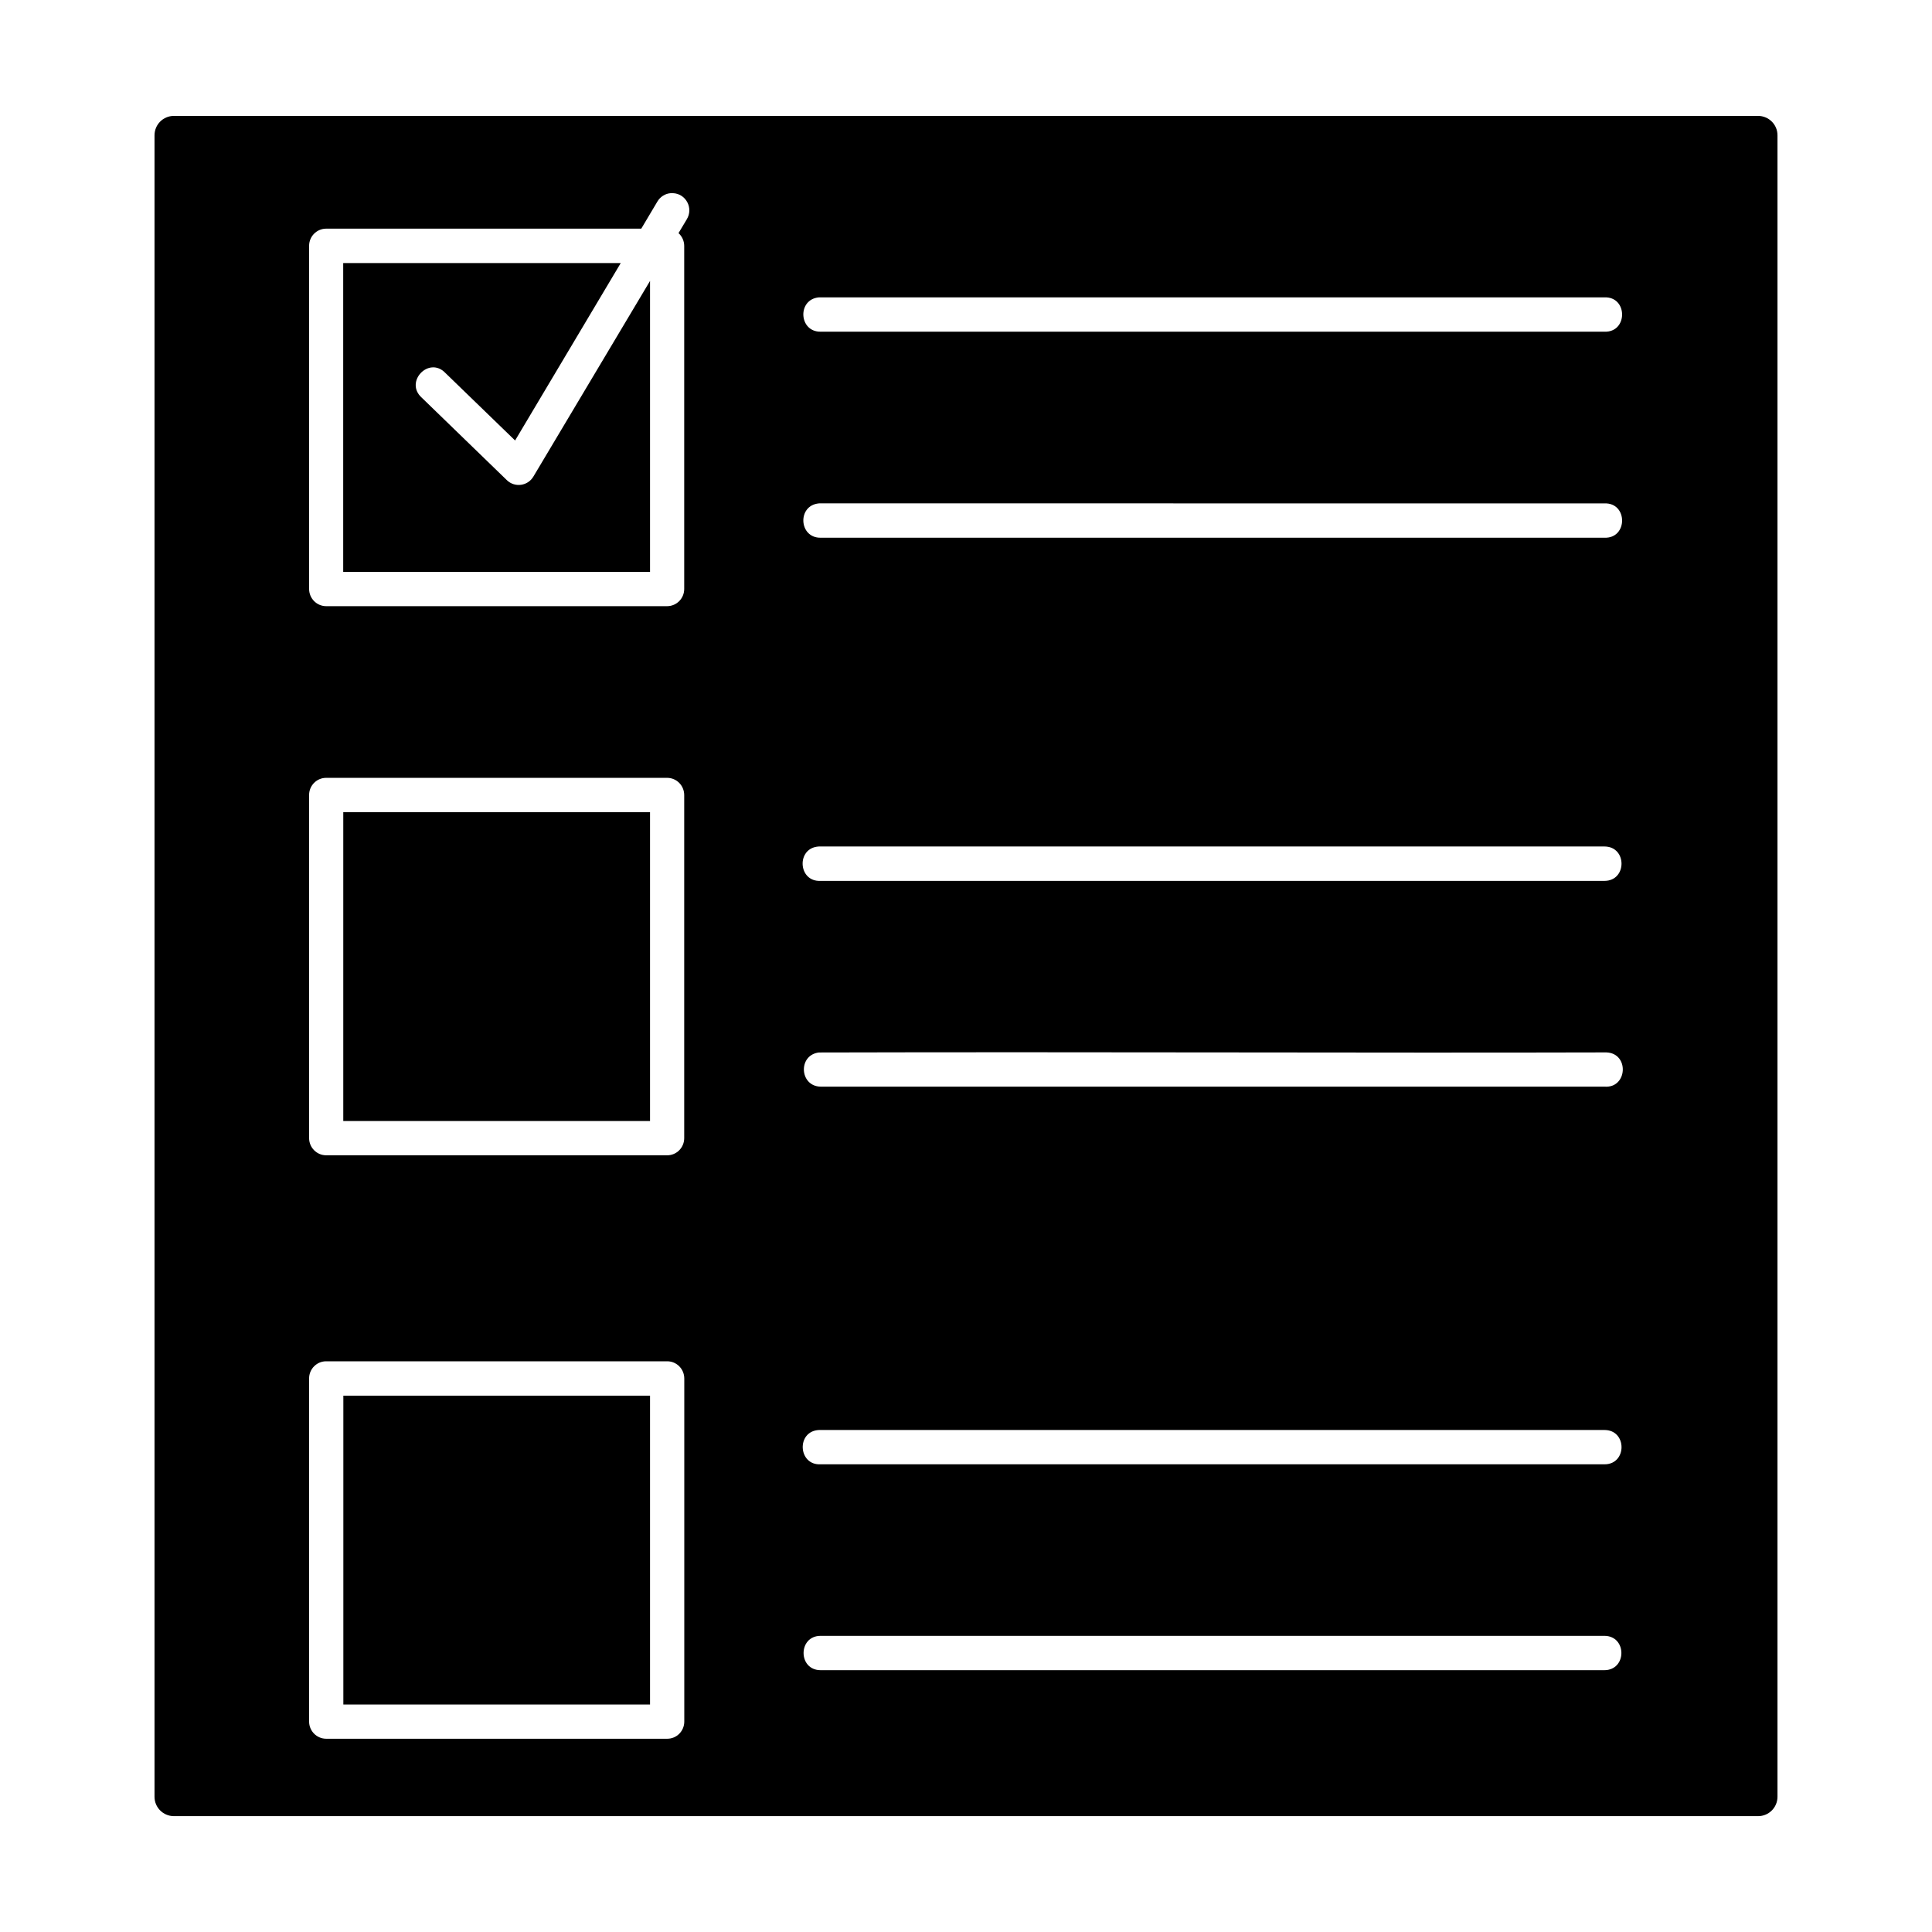
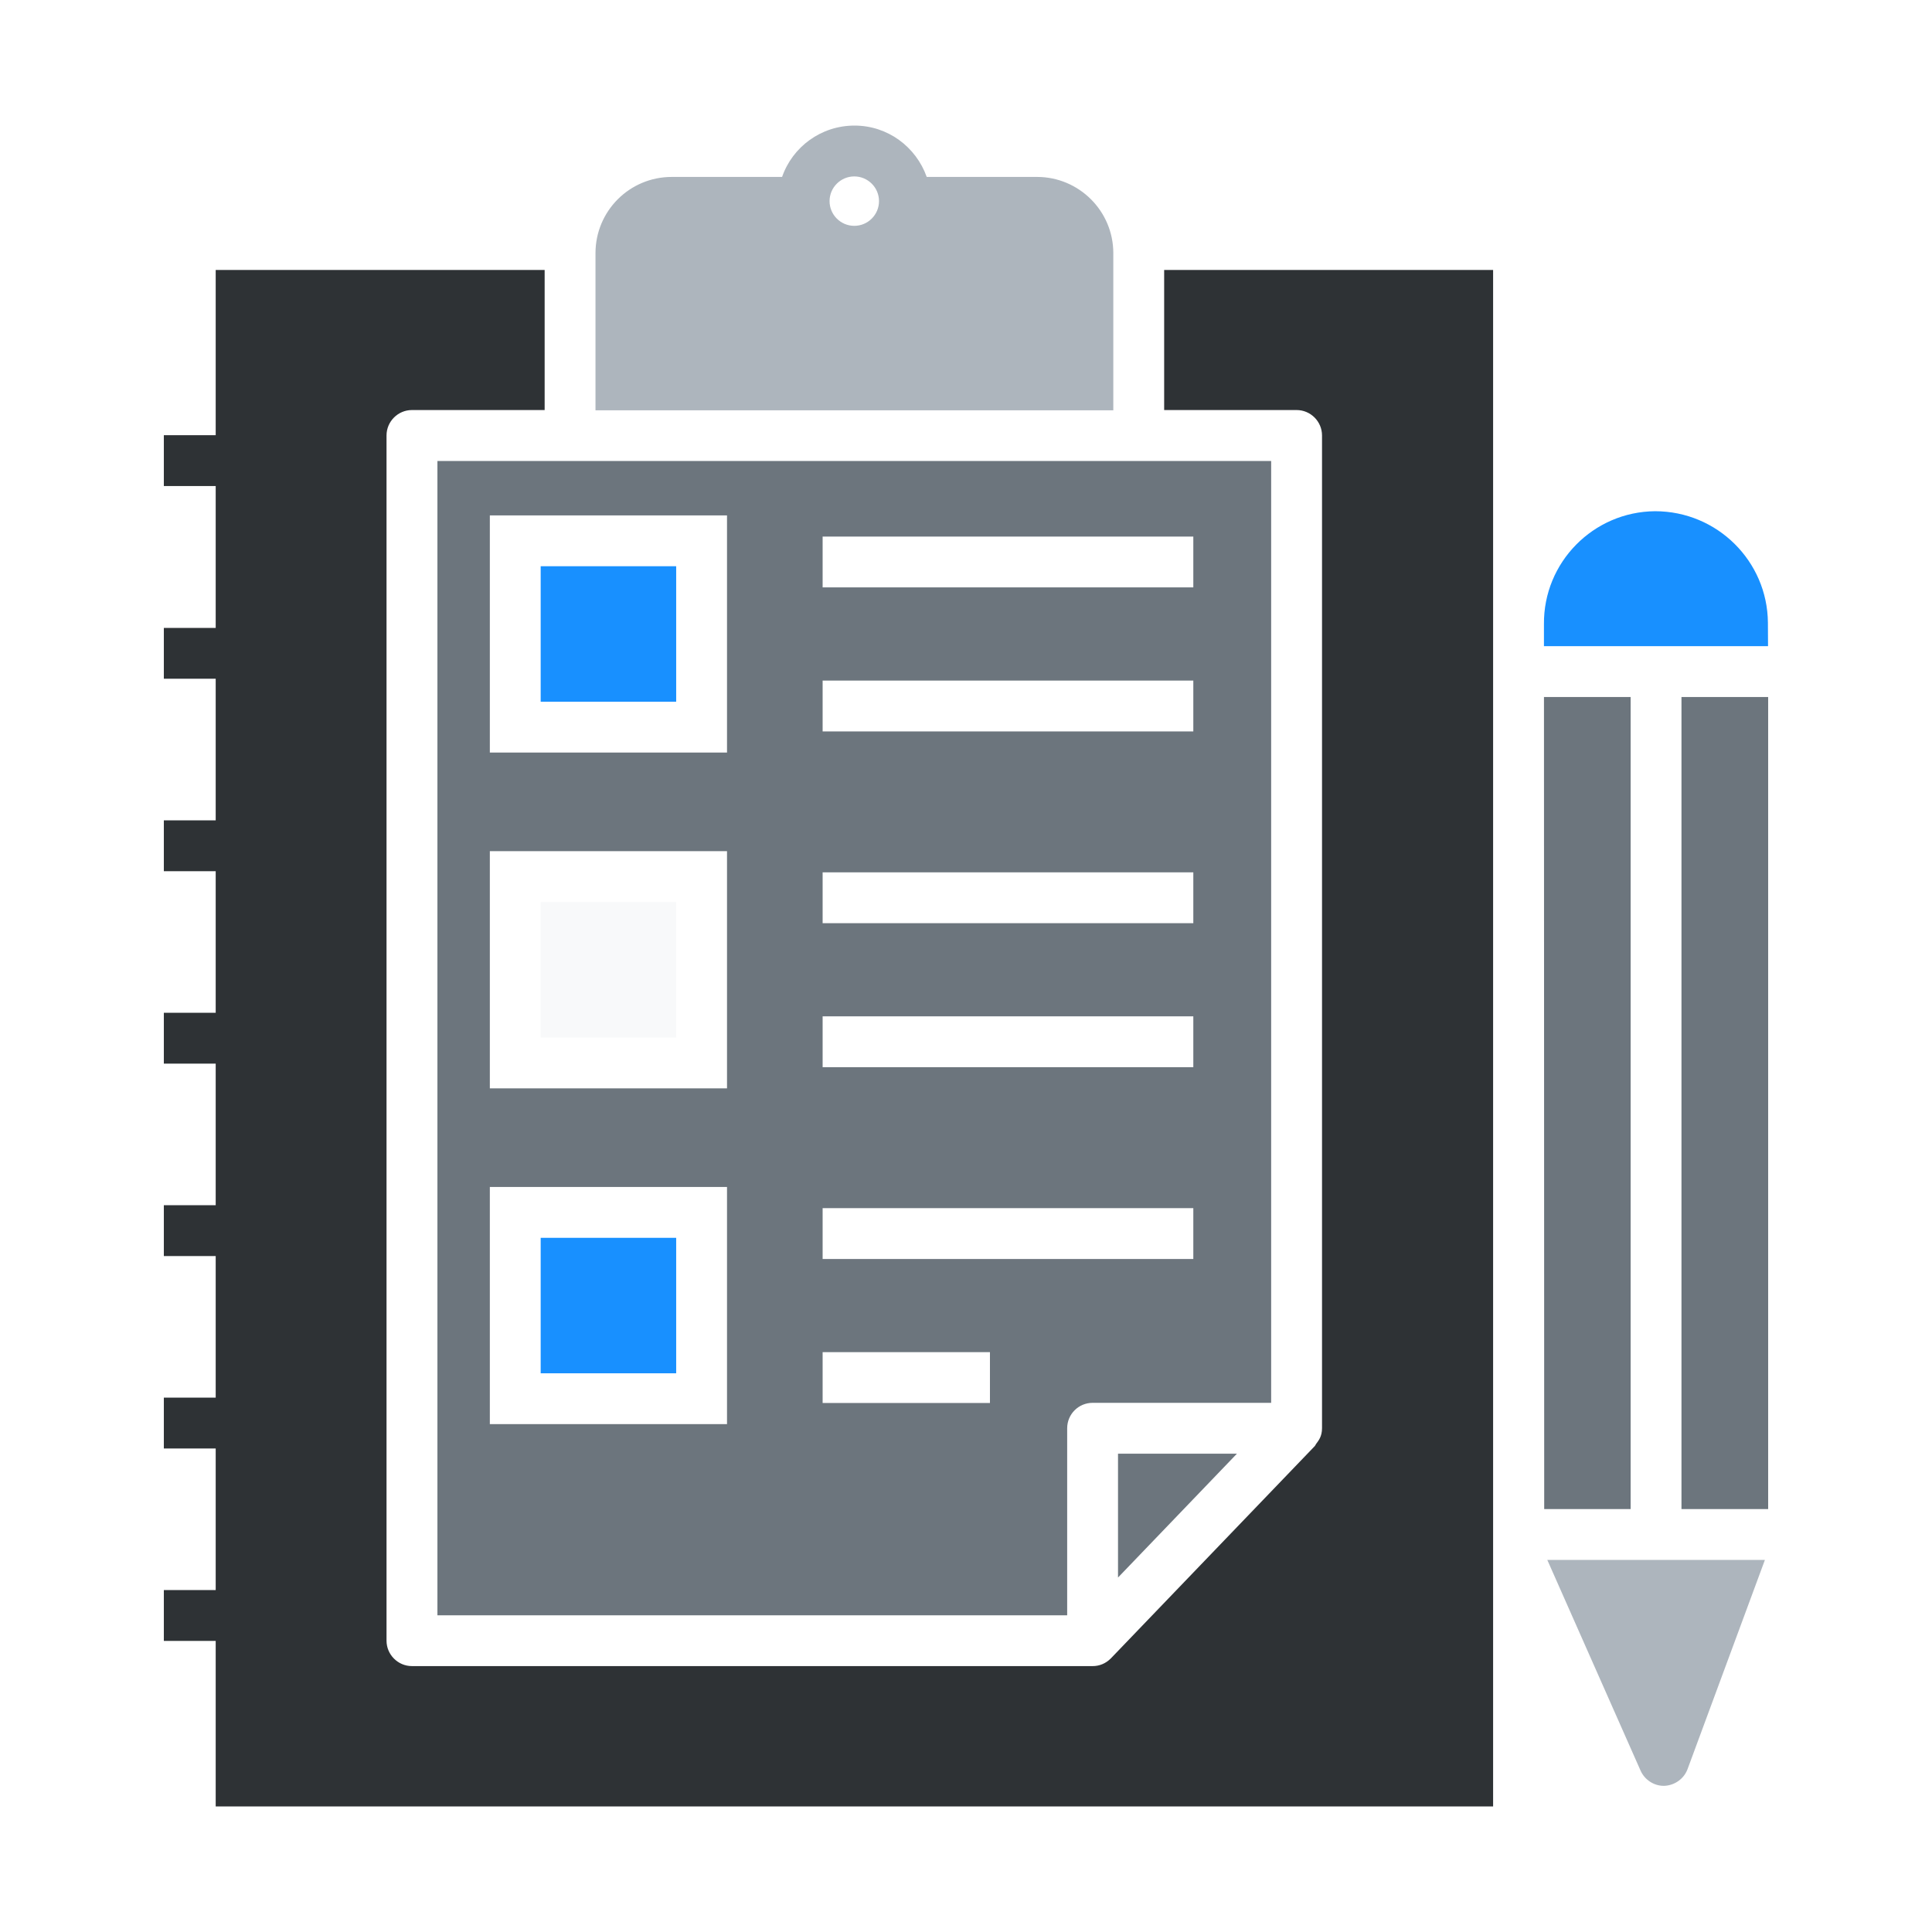
- <svg xmlns="http://www.w3.org/2000/svg" viewBox="0 0 26.458 26.458" version="1.1" x="0px" y="0px">
-   <g transform="translate(0,-270.5417)">
-     <path style="color:#000000;font-style:normal;font-variant:normal;font-weight:normal;font-stretch:normal;font-size:medium;line-height:normal;font-family:sans-serif;font-variant-ligatures:normal;font-variant-position:normal;font-variant-caps:normal;font-variant-numeric:normal;font-variant-alternates:normal;font-feature-settings:normal;text-indent:0;text-align:start;text-decoration:none;text-decoration-line:none;text-decoration-style:solid;text-decoration-color:#000000;letter-spacing:normal;word-spacing:normal;text-transform:none;writing-mode:lr-tb;direction:ltr;text-orientation:mixed;dominant-baseline:auto;baseline-shift:baseline;text-anchor:start;white-space:normal;shape-padding:0;clip-rule:nonzero;display:inline;overflow:visible;visibility:visible;opacity:1;isolation:auto;mix-blend-mode:normal;color-interpolation:sRGB;color-interpolation-filters:linearRGB;solid-color:#000000;solid-opacity:1;vector-effect:none;fill:#000000;fill-opacity:1;fill-rule:nonzero;stroke:none;stroke-width:0.529;stroke-linecap:round;stroke-linejoin:round;stroke-miterlimit:4;stroke-dasharray:none;stroke-dashoffset:0;stroke-opacity:1;marker:none;color-rendering:auto;image-rendering:auto;shape-rendering:auto;text-rendering:auto;enable-background:accumulate" d="m 2.38,272.129 c -0.146,5.9e-4 -0.264,0.119 -0.264,0.266 v 22.754 c 5.821e-4,0.145 0.118,0.263 0.264,0.264 H 24.076 c 0.146,5.6e-4 0.265,-0.117 0.266,-0.264 v -22.754 c 5.6e-4,-0.147 -0.119,-0.266 -0.266,-0.266 z m 6.833,1.058 c 0.181,0.005 0.287,0.206 0.191,0.36 l -0.112,0.187 c 0.049,0.045 0.078,0.108 0.078,0.175 v 4.699 c -2.27e-4,0.129 -0.104,0.234 -0.233,0.235 H 4.466 c -0.128,-5.3e-4 -0.232,-0.105 -0.233,-0.235 v -4.699 c -3.439e-4,-0.13 0.104,-0.235 0.233,-0.236 H 8.782 l 0.22,-0.37 c 0.039,-0.067 0.108,-0.111 0.185,-0.116 0.009,-9.1e-4 0.019,-3.7e-4 0.026,-5.2e-4 z m -4.513,0.957 v 4.229 H 8.902 v -3.984 l -1.598,2.68 c -0.077,0.129 -0.254,0.153 -0.362,0.049 L 5.776,275.988 c -0.242,-0.217 0.1,-0.574 0.324,-0.338 l 0.954,0.924 1.447,-2.43 z m 6.513,0.47 c 3.584,-10e-6 7.172,0 10.758,0 0.324,-0.013 0.324,0.483 0,0.47 H 11.238 c -0.299,0.004 -0.323,-0.442 -0.024,-0.47 z m 10e-4,2.821 c 3.584,0.001 7.172,5.3e-4 10.757,5.3e-4 0.324,-0.013 0.324,0.483 0,0.47 H 11.238 c -0.299,0.004 -0.323,-0.442 -0.024,-0.47 3.44e-4,-1.8e-4 6.88e-4,-3.5e-4 10e-4,-5.3e-4 z m -6.748,3.759 h 4.671 c 0.129,5.3e-4 0.233,0.106 0.233,0.236 v 4.699 c -5.027e-4,0.129 -0.104,0.234 -0.233,0.234 H 4.466 c -0.128,-5.2e-4 -0.232,-0.105 -0.233,-0.234 v -4.699 c -6.35e-4,-0.13 0.104,-0.236 0.233,-0.236 z m 0.235,0.47 v 4.23 H 8.902 v -4.23 z m 6.513,0.47 c 3.584,-1e-5 7.172,0 10.758,0 0.312,0 0.312,0.471 0,0.471 h -10.734 c -0.312,0.016 -0.336,-0.454 -0.024,-0.471 z m 10.784,2.82 c 0.318,0.011 0.291,0.494 -0.026,0.469 H 11.238 c -0.29,-0.006 -0.312,-0.432 -0.024,-0.468 3.753,-0.01 7.569,0.008 10.784,-10e-4 z m -17.531,4.23 h 4.671 c 0.129,5.3e-4 0.233,0.106 0.233,0.236 v 4.699 c -5.086e-4,0.129 -0.104,0.234 -0.233,0.234 H 4.466 c -0.128,-5.2e-4 -0.232,-0.105 -0.233,-0.234 v -4.699 c -6.35e-4,-0.13 0.104,-0.236 0.233,-0.236 z m 0.235,0.471 v 4.229 H 8.902 v -4.229 z m 6.513,0.47 c 3.584,-1e-5 7.172,0 10.758,0 0.311,0 0.311,0.47 0,0.47 h -10.734 c -0.311,0.016 -0.336,-0.454 -0.024,-0.47 z m 0.024,2.819 H 21.971 c 0.311,0 0.311,0.47 0,0.47 H 11.238 c -0.311,0 -0.311,-0.47 0,-0.47 z" />
+ <svg xmlns="http://www.w3.org/2000/svg" version="1.1" x="0px" y="0px" viewBox="0 0 76 76" enable-background="new 0 0 76 76" xml:space="preserve">
+   <g>
+     <rect fill="#1890ff" x="21.269" y="48.693" width="5.33" height="5.329" />
+     <rect fill="#f8f9fa" x="21.269" y="35.483" width="5.33" height="5.33" />
+     <rect fill="#1890ff" x="21.269" y="22.274" width="5.33" height="5.33" />
+     <path fill="#6c757d" d="M50.005,18.134H17.207v45.408h24.773v-7.358c0-0.553,0.447-1,1-1h7.024V18.134z    M28.599,56.022h-9.33v-9.329h9.33V56.022z M28.599,42.813h-9.33v-9.33h9.33   V42.813z M28.599,29.604h-9.33v-9.33h9.33V29.604z M38.942,55.19h-6.582v-2h6.582   V55.19z M46.942,49.525H32.36v-2h14.582V49.525z M46.942,41.981H32.36v-2h14.582   V41.981z M46.942,36.316H32.36v-2h14.582V36.316z M46.942,28.772H32.36v-2h14.582   V28.772z M46.942,23.107H32.36v-2h14.582V23.107z" />
+     <polygon fill="#6c757d" points="48.658,57.184 43.98,57.184 43.98,62.056  " />
+     <path fill="#2e3235" d="M58.735,71.06V10.62H45.795v5.51h5.21c0.55,0,1,0.45,1,1v39.05   c0,0.33-0.14,0.49-0.21,0.59c-0.03,0.03-0.04,0.07-0.07,0.11   l-8.02,8.35c-0.01,0.01-0.01,0.01-0.01,0.01   c-0.2,0.2-0.45,0.3-0.71,0.3H16.205c-0.55,0-1-0.45-1-1V17.13   c0-0.55,0.45-1,1-1h5.22v-5.51H8.485v6.5h-2.04v2h2.04v5.58h-2.04v2h2.04v5.57   h-2.04v2h2.04v5.57h-2.04v2h2.04v5.57h-2.04v2h2.04v5.57h-2.04v2h2.04v5.57   h-2.04v2h2.04v6.51H58.735z" />
+     <rect fill="#6c757d" x="66.145" y="27.419" width="3.41" height="31.944" />
+     <path fill="#1890ff" d="M69.545,24.49c-0.02-2.41-1.99-4.38-4.44-4.38   c-2.43,0.02-4.39,2.01-4.37,4.44l0,0.869h8.815L69.545,24.49z" />
+     <polygon fill="#6c757d" points="64.145,27.419 60.736,27.419 60.745,59.363 64.145,59.363  " />
+     <path fill="#adb5bd" d="M64.535,69.65C64.695,70.01,65.055,70.25,65.445,70.25h0.03   c0.41-0.02,0.77-0.28,0.91-0.66l3.042-8.227h-8.56L64.535,69.65z" />
+     <path fill="#adb5bd" d="M40.795,6.96h-4.34c-0.42-1.18-1.53-2.02-2.84-2.02   c-1.32,0-2.44,0.84-2.85,2.02h-4.34c-1.66,0-3,1.34-3,3v6.18h20.37V9.96   C43.795,8.3,42.445,6.96,40.795,6.96z M33.605,8.884   c-0.536,0-0.972-0.436-0.972-0.972s0.436-0.972,0.972-0.972   s0.973,0.436,0.973,0.972S34.141,8.884,33.605,8.884z" />
  </g>
</svg>
